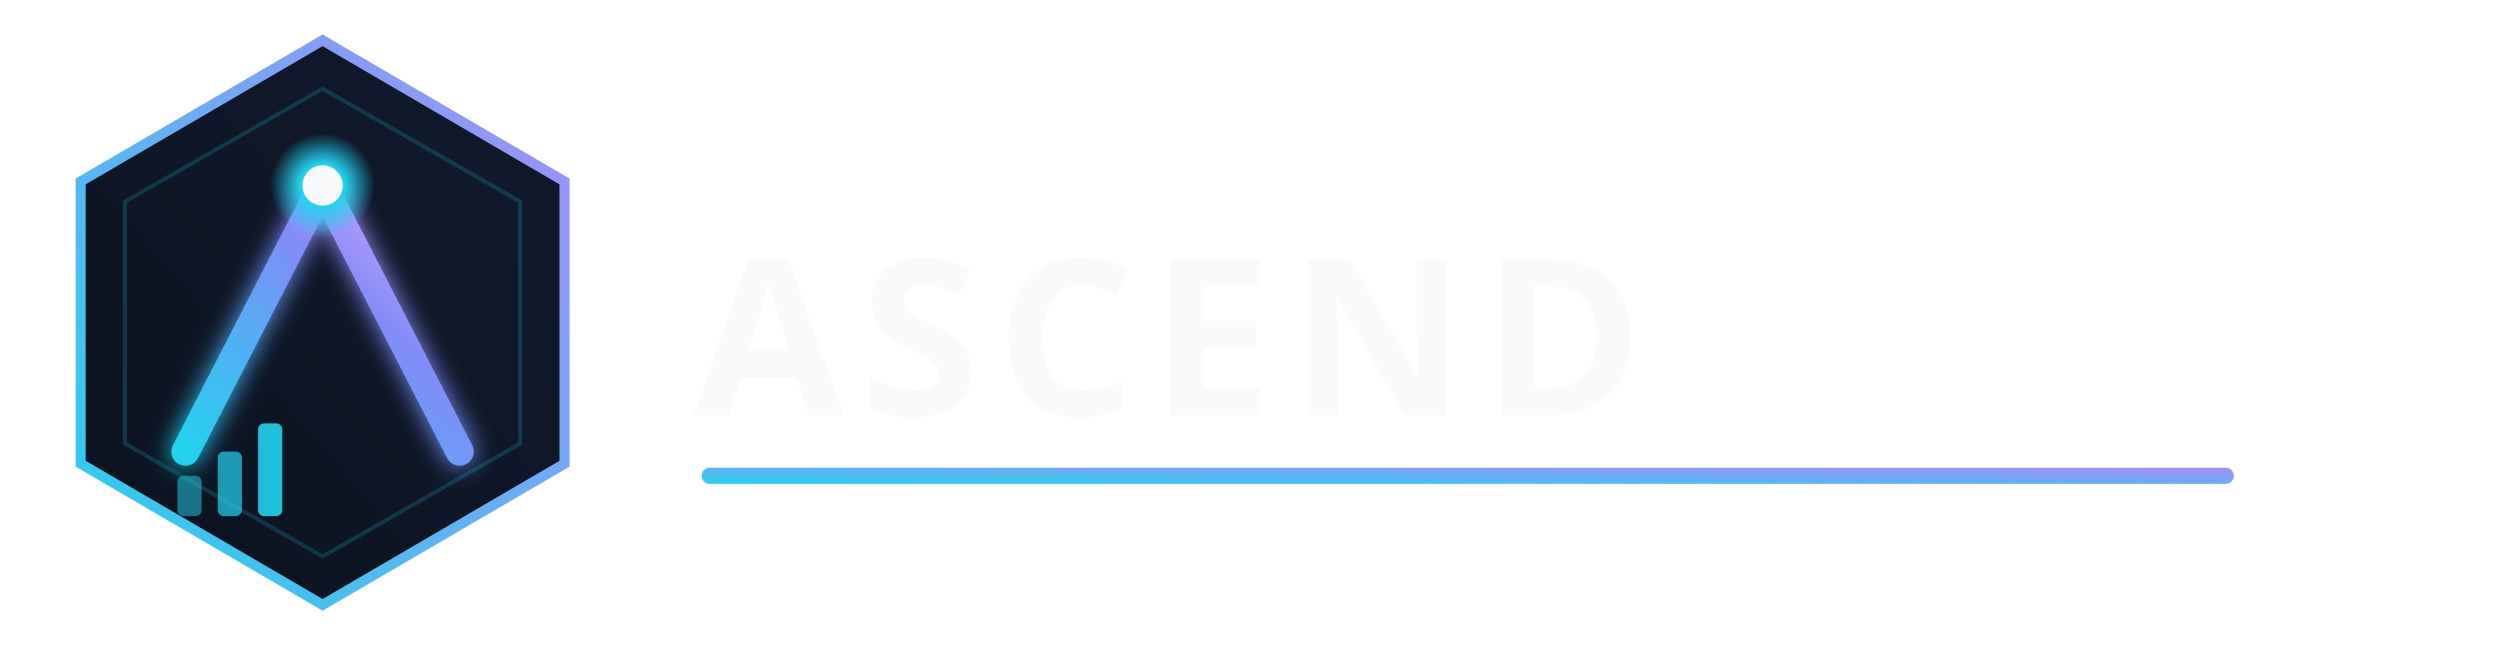
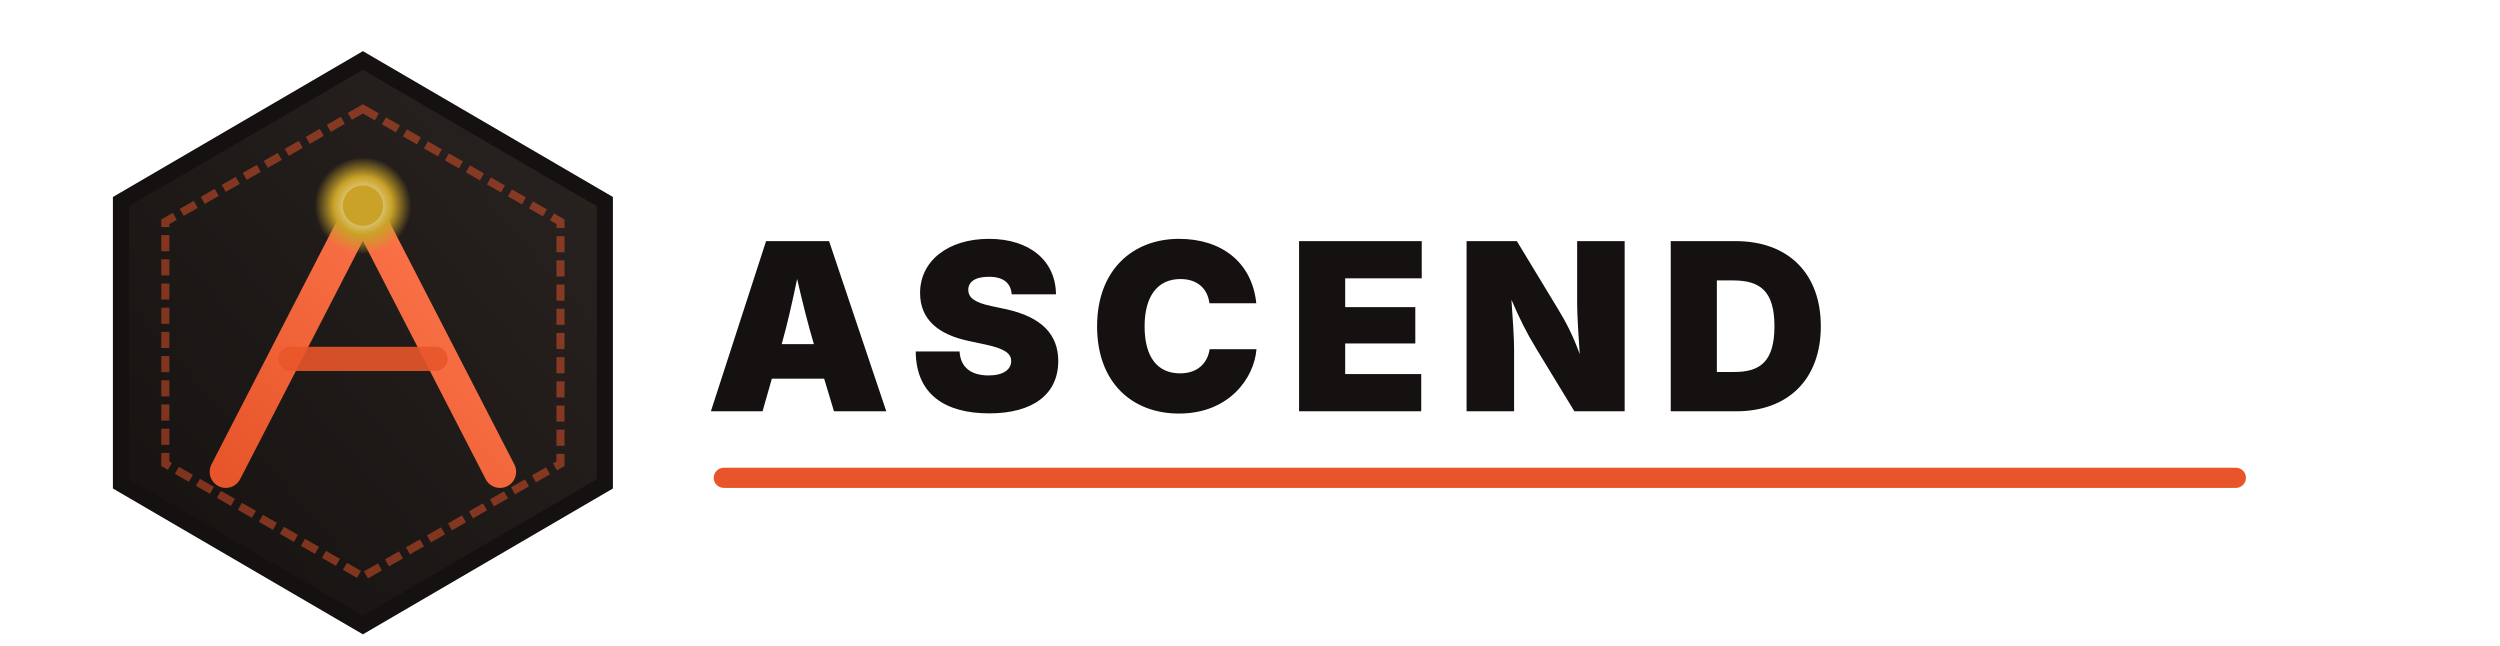
<svg xmlns="http://www.w3.org/2000/svg" width="620" height="160" viewBox="0 0 620 160">
  <defs>
-     <linearGradient id="hexFillW" x1="0%" y1="100%" x2="100%" y2="0%">
-       <stop offset="0%" stop-color="#0B1220" />
-       <stop offset="100%" stop-color="#111A2E" />
+     <linearGradient id="hexFill" x1="0%" y1="100%" x2="100%" y2="0%">
+       <stop offset="0%" stop-color="#141110" />
+       <stop offset="100%" stop-color="#2A2421" />
    </linearGradient>
-     <linearGradient id="hexStrokeW" x1="0%" y1="100%" x2="100%" y2="0%">
-       <stop offset="0%" stop-color="#22D3EE" />
-       <stop offset="100%" stop-color="#A78BFA" />
+     <linearGradient id="ascentLine" x1="0%" y1="100%" x2="100%" y2="0%">
+       <stop offset="0%" stop-color="#E8552A" />
+       <stop offset="100%" stop-color="#FF7A50" />
    </linearGradient>
-     <linearGradient id="ascentLineW" x1="0%" y1="100%" x2="100%" y2="0%">
-       <stop offset="0%" stop-color="#22D3EE" />
-       <stop offset="60%" stop-color="#818CF8" />
-       <stop offset="100%" stop-color="#F0ABFC" />
-     </linearGradient>
-     <radialGradient id="nodeGlowW" cx="50%" cy="50%" r="50%">
+     <radialGradient id="nodeGlow" cx="50%" cy="50%" r="50%">
      <stop offset="0%" stop-color="#FFFFFF" />
-       <stop offset="40%" stop-color="#22D3EE" />
-       <stop offset="100%" stop-color="#22D3EE" stop-opacity="0" />
+       <stop offset="60%" stop-color="#C9A227" />
+       <stop offset="100%" stop-color="#C9A227" stop-opacity="0" />
    </radialGradient>
-     <linearGradient id="underlineW" x1="0%" y1="100%" x2="100%" y2="0%">
-       <stop offset="0%" stop-color="#22D3EE" />
-       <stop offset="100%" stop-color="#A78BFA" />
-     </linearGradient>
-     <filter id="glowW" x="-60%" y="-60%" width="220%" height="220%">
-       <feGaussianBlur stdDeviation="3" result="b" />
-       <feMerge>
-         <feMergeNode in="b" />
-         <feMergeNode in="SourceGraphic" />
-       </feMerge>
-     </filter>
  </defs>
-   <g transform="translate(0,0)">
-     <polygon points="80,10 140,45 140,115 80,150 20,115 20,45" fill="url(#hexFillW)" stroke="url(#hexStrokeW)" stroke-width="2.5" />
-     <polygon points="80,22 129,50 129,110 80,138 31,110 31,50" fill="none" stroke="#22D3EE" stroke-opacity="0.18" stroke-width="1" />
-     <rect x="44" y="118" width="6" height="10" rx="1.5" fill="#22D3EE" opacity="0.5" />
-     <rect x="54" y="112" width="6" height="16" rx="1.5" fill="#22D3EE" opacity="0.7" />
-     <rect x="64" y="105" width="6" height="23" rx="1.5" fill="#22D3EE" opacity="0.9" />
-     <g filter="url(#glowW)">
-       <path d="M46 112 L80 46 L114 112" fill="none" stroke="url(#ascentLineW)" stroke-width="7" stroke-linecap="round" stroke-linejoin="round" />
-       <path d="M62 84 L98 84" fill="none" stroke="url(#ascentLineW)" stroke-width="6" stroke-linecap="round" opacity="0.85" />
-     </g>
-     <circle cx="80" cy="46" r="13" fill="url(#nodeGlowW)" />
-     <circle cx="80" cy="46" r="5" fill="#F8FAFC" />
+   <g transform="translate(10,5)">
+     <polygon points="80,10 140,45 140,115 80,150 20,115 20,45" fill="url(#hexFill)" stroke="#141110" stroke-width="4" />
+     <polygon points="80,22 129,50 129,110 80,138 31,110 31,50" fill="none" stroke="#E8552A" stroke-opacity="0.5" stroke-width="2" stroke-dasharray="4 2" />
+     <path d="M46 112 L80 46 L114 112" fill="none" stroke="url(#ascentLine)" stroke-width="8" stroke-linecap="round" stroke-linejoin="round" />
+     <path d="M62 84 L98 84" fill="none" stroke="#E8552A" stroke-width="6" stroke-linecap="round" opacity="0.9" />
+     <circle cx="80" cy="46" r="12" fill="url(#nodeGlow)" />
+     <circle cx="80" cy="46" r="5" fill="#C9A227" />
  </g>
-   <text x="172" y="103" font-family="'Chakra Petch','Orbitron',sans-serif" font-weight="700" font-size="54" letter-spacing="4" fill="#F8FAFC">ASCEND</text>
-   <rect x="174" y="116" width="380" height="4" rx="2" fill="url(#underlineW)" />
+   <text x="175" y="102" font-family="Oswald, 'Chakra Petch', -apple-system, sans-serif" font-weight="900" font-size="58" letter-spacing="6" fill="#141110">ASCEND</text>
+   <rect x="177" y="116" width="380" height="5" rx="2.5" fill="#E8552A" />
</svg>
